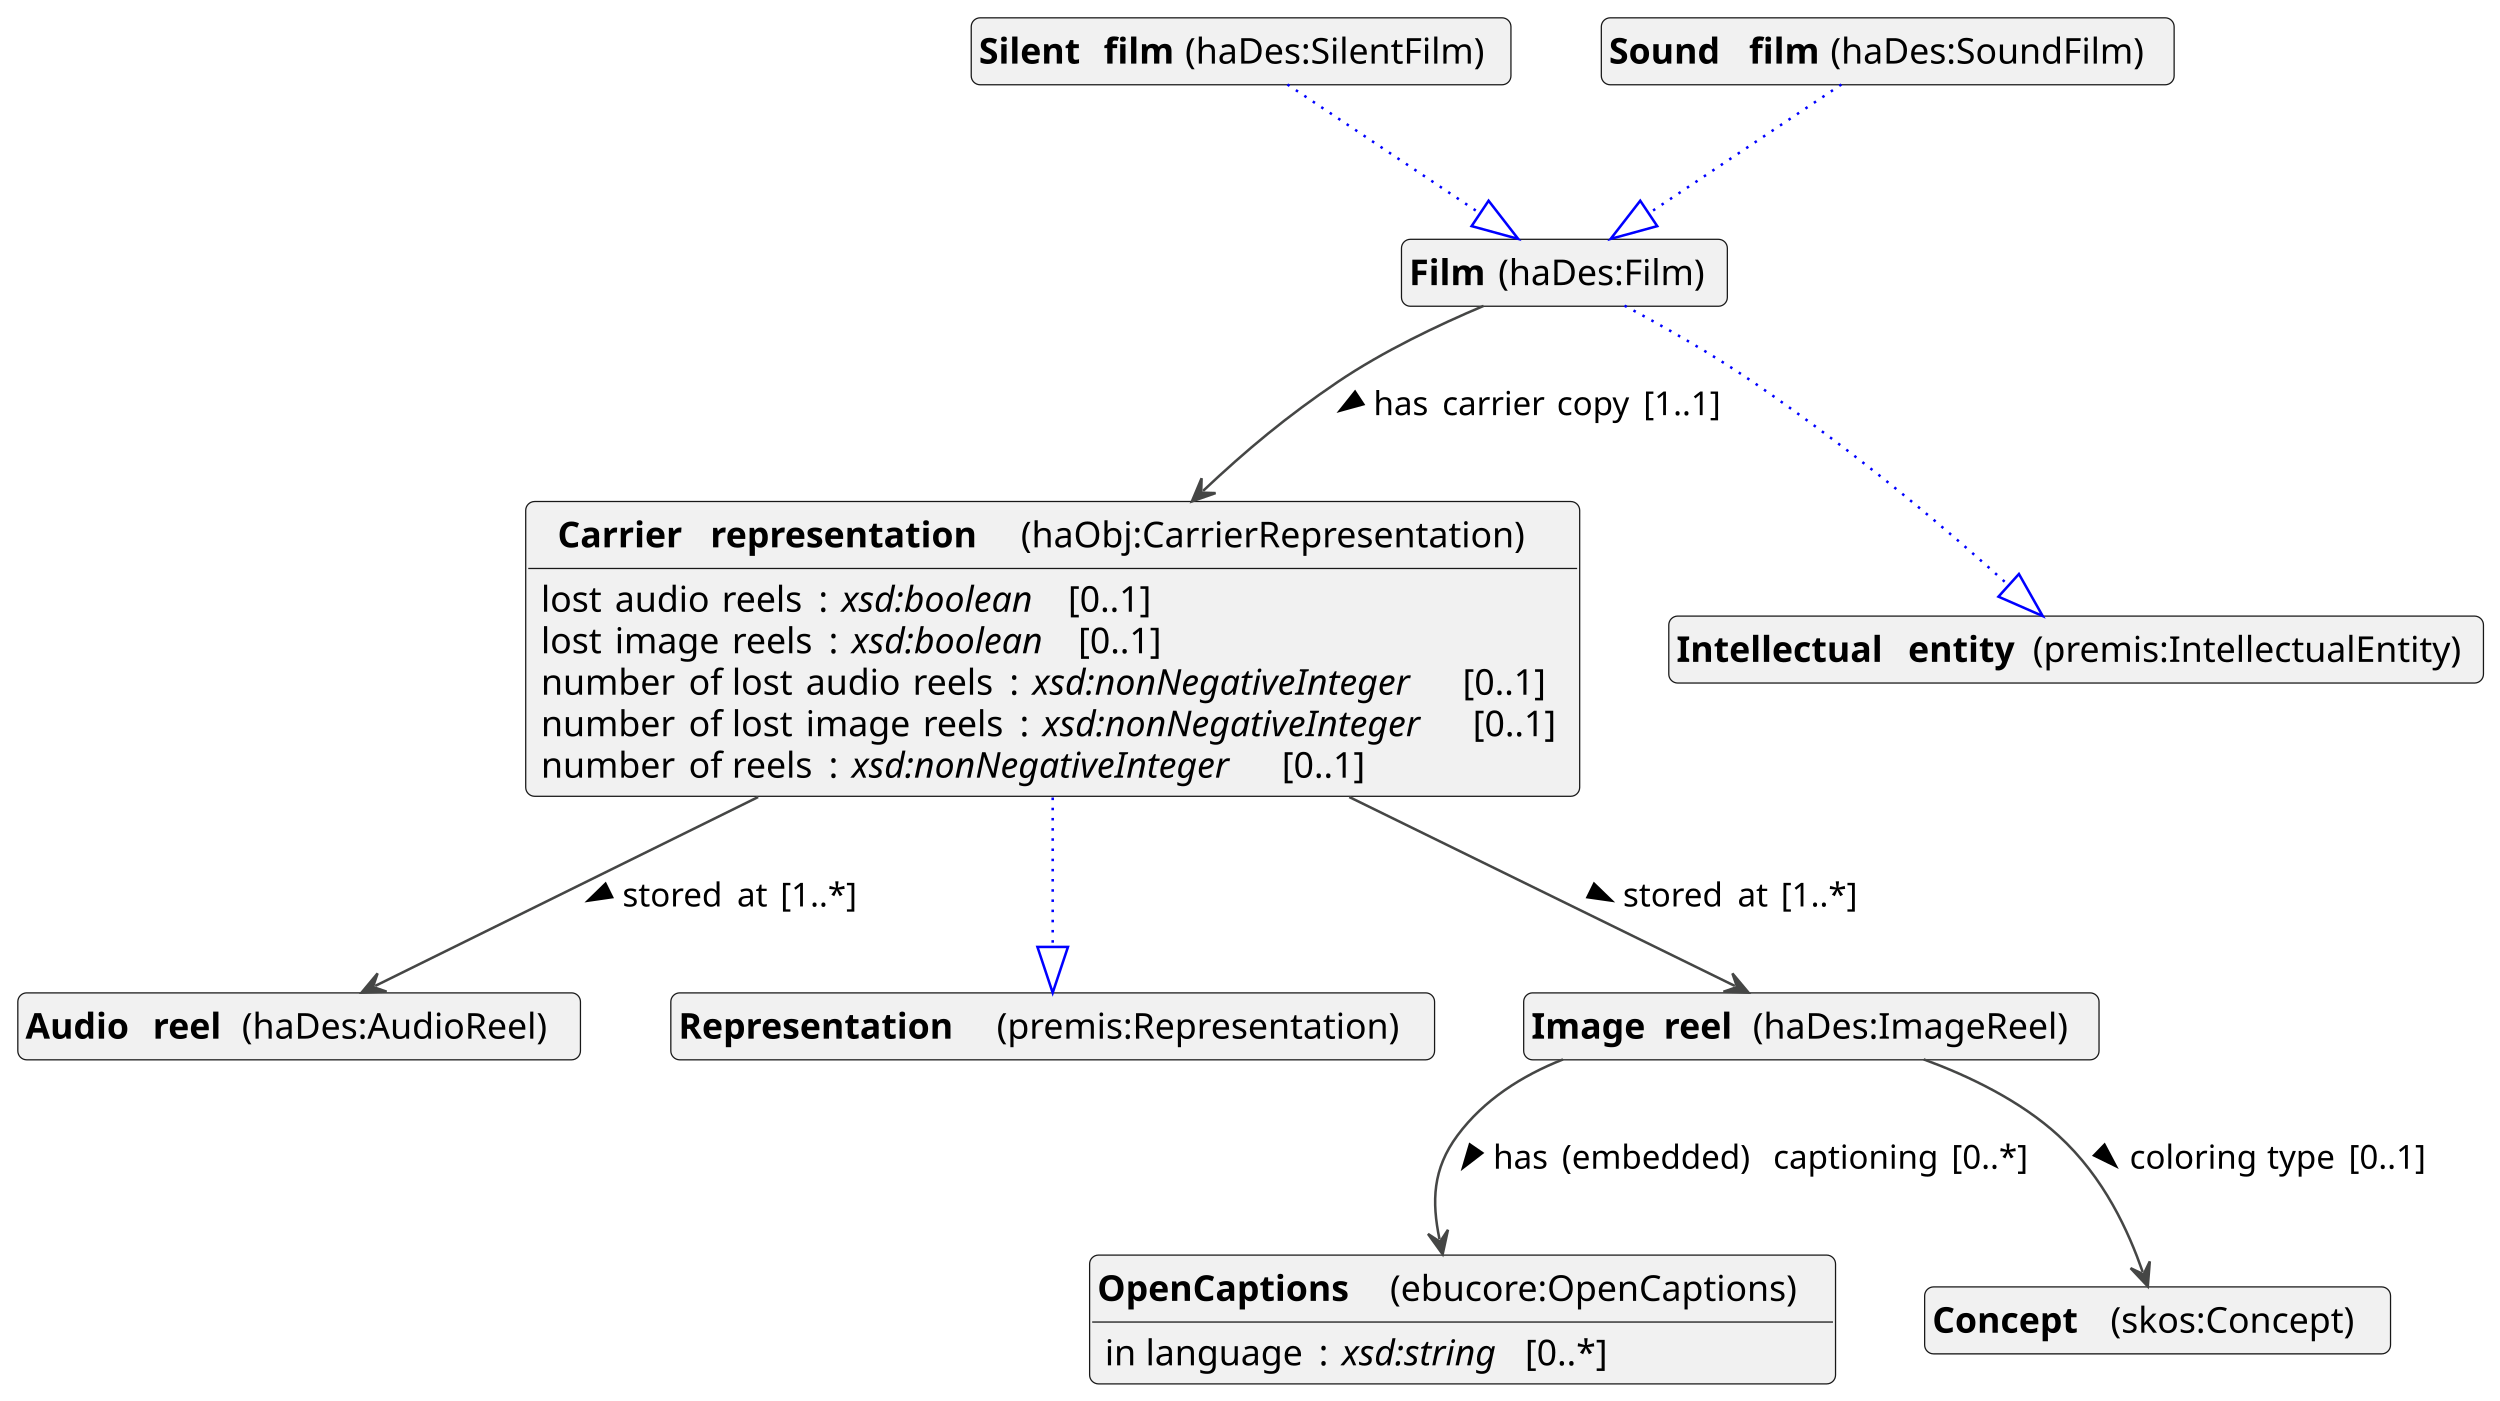
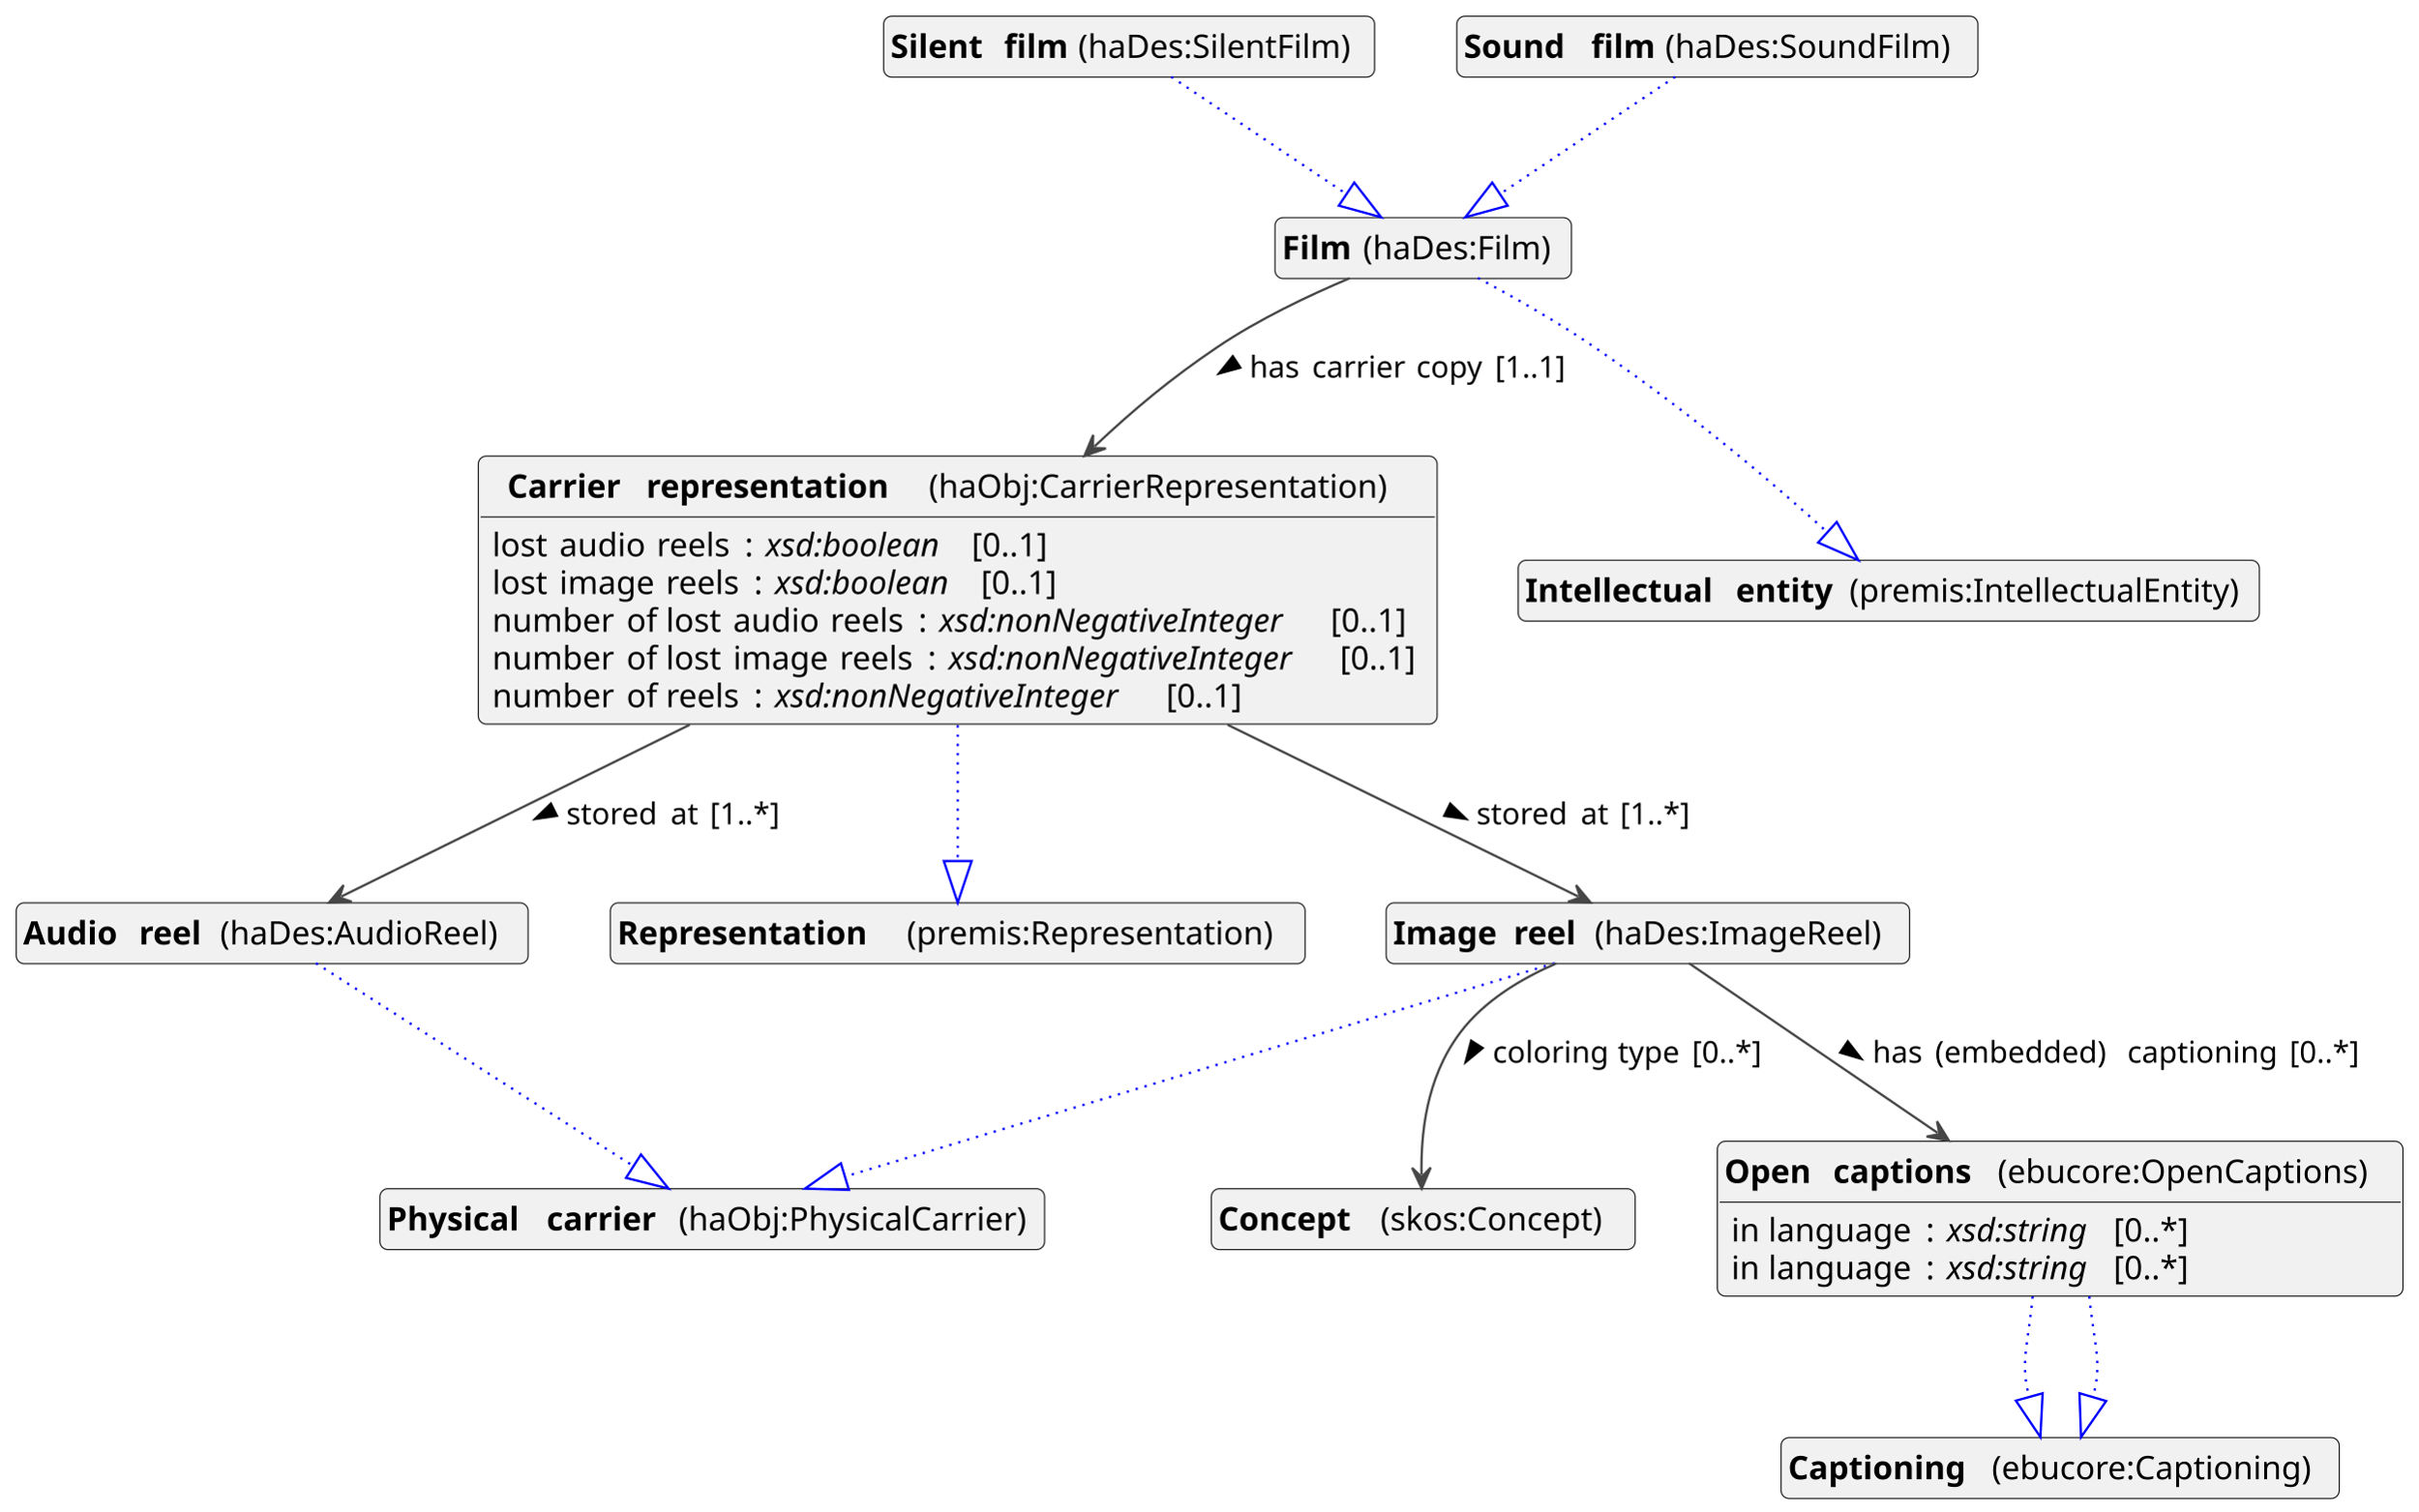
- <svg xmlns="http://www.w3.org/2000/svg" xmlns:xlink="http://www.w3.org/1999/xlink" contentStyleType="text/css" height="550px" preserveAspectRatio="none" style="width:982px;height:550px;background:#FFFFFF;" version="1.1" viewBox="0 0 982 550" width="982px" zoomAndPan="magnify">
+ <svg xmlns="http://www.w3.org/2000/svg" xmlns:xlink="http://www.w3.org/1999/xlink" contentStyleType="text/css" height="653px" preserveAspectRatio="none" style="width:1044px;height:653px;background:#FFFFFF;" version="1.1" viewBox="0 0 1044 653" width="1044px" zoomAndPan="magnify">
  <defs />
  <g>
-     <a href="#ebucore%3AOpenCaptions" target="_top" title="#ebucore%3AOpenCaptions" xlink:actuate="onRequest" xlink:href="#ebucore%3AOpenCaptions" xlink:show="new" xlink:title="#ebucore%3AOpenCaptions" xlink:type="simple">
-       <g id="elem_ebucore_OpenCaptions">
-         <rect codeLine="15" fill="#F1F1F1" height="50.594" id="ebucore_OpenCaptions" rx="3.5" ry="3.5" style="stroke:#181818;stroke-width:0.5;" width="293" x="428" y="493" />
-         <text fill="#000000" font-family="sans-serif" font-size="14" font-weight="bold" lengthAdjust="spacing" textLength="111" x="431" y="510.995">OpenCaptions</text>
-         <text fill="#000000" font-family="sans-serif" font-size="14" lengthAdjust="spacing" textLength="4" x="542" y="510.995"> </text>
-         <text fill="#000000" font-family="sans-serif" font-size="14" lengthAdjust="spacing" textLength="172" x="546" y="510.995">(ebucore:OpenCaptions)</text>
-         <line style="stroke:#181818;stroke-width:0.5;" x1="429" x2="720" y1="519.297" y2="519.297" />
-         <text fill="#000000" font-family="sans-serif" font-size="14" lengthAdjust="spacing" textLength="12" x="434" y="536.292">in</text>
-         <text fill="#000000" font-family="sans-serif" font-size="14" lengthAdjust="spacing" textLength="4" x="446" y="536.292"> </text>
-         <text fill="#000000" font-family="sans-serif" font-size="14" lengthAdjust="spacing" textLength="64" x="450" y="536.292">language</text>
-         <text fill="#000000" font-family="sans-serif" font-size="14" lengthAdjust="spacing" textLength="4" x="514" y="536.292"> </text>
-         <text fill="#000000" font-family="sans-serif" font-size="14" lengthAdjust="spacing" textLength="5" x="518" y="536.292">:</text>
-         <text fill="#000000" font-family="sans-serif" font-size="14" lengthAdjust="spacing" textLength="4" x="523" y="536.292"> </text>
-         <text fill="#000000" font-family="sans-serif" font-size="14" font-style="italic" lengthAdjust="spacing" textLength="68" x="527" y="536.292">xsd:string</text>
-         <text fill="#000000" font-family="sans-serif" font-size="14" lengthAdjust="spacing" textLength="4" x="595" y="536.292"> </text>
-         <text fill="#000000" font-family="sans-serif" font-size="14" lengthAdjust="spacing" textLength="34" x="599" y="536.292">[0..*]</text>
-       </g>
-     </a>
    <a href="#haDes%3AAudioReel" target="_top" title="#haDes%3AAudioReel" xlink:actuate="onRequest" xlink:href="#haDes%3AAudioReel" xlink:show="new" xlink:title="#haDes%3AAudioReel" xlink:type="simple">
      <g id="elem_haDes_AudioReel">
-         <rect codeLine="16" fill="#F1F1F1" height="26.297" id="haDes_AudioReel" rx="3.5" ry="3.5" style="stroke:#181818;stroke-width:0.5;" width="221" x="7" y="390" />
+         <rect codeLine="15" fill="#F1F1F1" height="26.297" id="haDes_AudioReel" rx="3.5" ry="3.5" style="stroke:#181818;stroke-width:0.5;" width="221" x="7" y="390" />
        <text fill="#000000" font-family="sans-serif" font-size="14" font-weight="bold" lengthAdjust="spacing" textLength="45" x="10" y="407.995">Audio</text>
        <text fill="#000000" font-family="sans-serif" font-size="14" font-weight="bold" lengthAdjust="spacing" textLength="5" x="55" y="407.995"> </text>
        <text fill="#000000" font-family="sans-serif" font-size="14" font-weight="bold" lengthAdjust="spacing" textLength="31" x="60" y="407.995">reel</text>
        <text fill="#000000" font-family="sans-serif" font-size="14" lengthAdjust="spacing" textLength="4" x="91" y="407.995"> </text>
        <text fill="#000000" font-family="sans-serif" font-size="14" lengthAdjust="spacing" textLength="130" x="95" y="407.995">(haDes:AudioReel)</text>
+       </g>
+     </a>
+     <a href="#haObj%3APhysicalCarrier" target="_top" title="#haObj%3APhysicalCarrier" xlink:actuate="onRequest" xlink:href="#haObj%3APhysicalCarrier" xlink:show="new" xlink:title="#haObj%3APhysicalCarrier" xlink:type="simple">
+       <g id="elem_haObj_PhysicalCarrier">
+         <rect codeLine="23" fill="#F1F1F1" height="26.297" id="haObj_PhysicalCarrier" rx="3.5" ry="3.5" style="stroke:#181818;stroke-width:0.5;" width="287" x="164" y="513.5" />
+         <text fill="#000000" font-family="sans-serif" font-size="14" font-weight="bold" lengthAdjust="spacing" textLength="64" x="167" y="531.495">Physical</text>
+         <text fill="#000000" font-family="sans-serif" font-size="14" font-weight="bold" lengthAdjust="spacing" textLength="5" x="231" y="531.495"> </text>
+         <text fill="#000000" font-family="sans-serif" font-size="14" font-weight="bold" lengthAdjust="spacing" textLength="53" x="236" y="531.495">carrier</text>
+         <text fill="#000000" font-family="sans-serif" font-size="14" lengthAdjust="spacing" textLength="4" x="289" y="531.495"> </text>
+         <text fill="#000000" font-family="sans-serif" font-size="14" lengthAdjust="spacing" textLength="155" x="293" y="531.495">(haObj:PhysicalCarrier)</text>
      </g>
    </a>
    <a href="../../audiovisual/en#haObj%3ACarrierRepresentation" target="_top" title="../../audiovisual/en#haObj%3ACarrierRepresentation" xlink:actuate="onRequest" xlink:href="../../audiovisual/en#haObj%3ACarrierRepresentation" xlink:show="new" xlink:title="../../audiovisual/en#haObj%3ACarrierRepresentation" xlink:type="simple">
      <g id="elem_haObj_CarrierRepresentation">
        <rect codeLine="17" fill="#F1F1F1" height="115.781" id="haObj_CarrierRepresentation" rx="3.5" ry="3.5" style="stroke:#181818;stroke-width:0.5;" width="414" x="206.5" y="197" />
        <text fill="#000000" font-family="sans-serif" font-size="14" font-weight="bold" lengthAdjust="spacing" textLength="55" x="219" y="214.995">Carrier</text>
        <text fill="#000000" font-family="sans-serif" font-size="14" font-weight="bold" lengthAdjust="spacing" textLength="5" x="274" y="214.995"> </text>
        <text fill="#000000" font-family="sans-serif" font-size="14" font-weight="bold" lengthAdjust="spacing" textLength="118" x="279" y="214.995">representation</text>
        <text fill="#000000" font-family="sans-serif" font-size="14" lengthAdjust="spacing" textLength="4" x="397" y="214.995"> </text>
        <text fill="#000000" font-family="sans-serif" font-size="14" lengthAdjust="spacing" textLength="207" x="401" y="214.995">(haObj:CarrierRepresentation)</text>
        <line style="stroke:#181818;stroke-width:0.5;" x1="207.5" x2="619.5" y1="223.297" y2="223.297" />
        <text fill="#000000" font-family="sans-serif" font-size="14" lengthAdjust="spacing" textLength="25" x="212.5" y="240.292">lost</text>
        <text fill="#000000" font-family="sans-serif" font-size="14" lengthAdjust="spacing" textLength="4" x="237.5" y="240.292"> </text>
        <text fill="#000000" font-family="sans-serif" font-size="14" lengthAdjust="spacing" textLength="38" x="241.5" y="240.292">audio</text>
        <text fill="#000000" font-family="sans-serif" font-size="14" lengthAdjust="spacing" textLength="4" x="279.5" y="240.292"> </text>
        <text fill="#000000" font-family="sans-serif" font-size="14" lengthAdjust="spacing" textLength="34" x="283.5" y="240.292">reels</text>
        <text fill="#000000" font-family="sans-serif" font-size="14" lengthAdjust="spacing" textLength="4" x="317.5" y="240.292"> </text>
        <text fill="#000000" font-family="sans-serif" font-size="14" lengthAdjust="spacing" textLength="5" x="321.5" y="240.292">:</text>
        <text fill="#000000" font-family="sans-serif" font-size="14" lengthAdjust="spacing" textLength="4" x="326.5" y="240.292"> </text>
        <text fill="#000000" font-family="sans-serif" font-size="14" font-style="italic" lengthAdjust="spacing" textLength="85" x="330.5" y="240.292">xsd:boolean</text>
        <text fill="#000000" font-family="sans-serif" font-size="14" lengthAdjust="spacing" textLength="4" x="415.5" y="240.292"> </text>
        <text fill="#000000" font-family="sans-serif" font-size="14" lengthAdjust="spacing" textLength="36" x="419.5" y="240.292">[0..1]</text>
        <text fill="#000000" font-family="sans-serif" font-size="14" lengthAdjust="spacing" textLength="25" x="212.5" y="256.589">lost</text>
        <text fill="#000000" font-family="sans-serif" font-size="14" lengthAdjust="spacing" textLength="4" x="237.5" y="256.589"> </text>
        <text fill="#000000" font-family="sans-serif" font-size="14" lengthAdjust="spacing" textLength="42" x="241.5" y="256.589">image</text>
        <text fill="#000000" font-family="sans-serif" font-size="14" lengthAdjust="spacing" textLength="4" x="283.5" y="256.589"> </text>
        <text fill="#000000" font-family="sans-serif" font-size="14" lengthAdjust="spacing" textLength="34" x="287.5" y="256.589">reels</text>
        <text fill="#000000" font-family="sans-serif" font-size="14" lengthAdjust="spacing" textLength="4" x="321.5" y="256.589"> </text>
        <text fill="#000000" font-family="sans-serif" font-size="14" lengthAdjust="spacing" textLength="5" x="325.5" y="256.589">:</text>
        <text fill="#000000" font-family="sans-serif" font-size="14" lengthAdjust="spacing" textLength="4" x="330.5" y="256.589"> </text>
        <text fill="#000000" font-family="sans-serif" font-size="14" font-style="italic" lengthAdjust="spacing" textLength="85" x="334.5" y="256.589">xsd:boolean</text>
        <text fill="#000000" font-family="sans-serif" font-size="14" lengthAdjust="spacing" textLength="4" x="419.5" y="256.589"> </text>
        <text fill="#000000" font-family="sans-serif" font-size="14" lengthAdjust="spacing" textLength="36" x="423.5" y="256.589">[0..1]</text>
        <text fill="#000000" font-family="sans-serif" font-size="14" lengthAdjust="spacing" textLength="54" x="212.5" y="272.886">number</text>
        <text fill="#000000" font-family="sans-serif" font-size="14" lengthAdjust="spacing" textLength="4" x="266.5" y="272.886"> </text>
        <text fill="#000000" font-family="sans-serif" font-size="14" lengthAdjust="spacing" textLength="13" x="270.5" y="272.886">of</text>
        <text fill="#000000" font-family="sans-serif" font-size="14" lengthAdjust="spacing" textLength="4" x="283.5" y="272.886"> </text>
        <text fill="#000000" font-family="sans-serif" font-size="14" lengthAdjust="spacing" textLength="25" x="287.5" y="272.886">lost</text>
        <text fill="#000000" font-family="sans-serif" font-size="14" lengthAdjust="spacing" textLength="4" x="312.5" y="272.886"> </text>
        <text fill="#000000" font-family="sans-serif" font-size="14" lengthAdjust="spacing" textLength="38" x="316.5" y="272.886">audio</text>
        <text fill="#000000" font-family="sans-serif" font-size="14" lengthAdjust="spacing" textLength="4" x="354.5" y="272.886"> </text>
        <text fill="#000000" font-family="sans-serif" font-size="14" lengthAdjust="spacing" textLength="34" x="358.5" y="272.886">reels</text>
        <text fill="#000000" font-family="sans-serif" font-size="14" lengthAdjust="spacing" textLength="4" x="392.5" y="272.886"> </text>
        <text fill="#000000" font-family="sans-serif" font-size="14" lengthAdjust="spacing" textLength="5" x="396.5" y="272.886">:</text>
        <text fill="#000000" font-family="sans-serif" font-size="14" lengthAdjust="spacing" textLength="4" x="401.5" y="272.886"> </text>
        <text fill="#000000" font-family="sans-serif" font-size="14" font-style="italic" lengthAdjust="spacing" textLength="165" x="405.5" y="272.886">xsd:nonNegativeInteger</text>
        <text fill="#000000" font-family="sans-serif" font-size="14" lengthAdjust="spacing" textLength="4" x="570.5" y="272.886"> </text>
        <text fill="#000000" font-family="sans-serif" font-size="14" lengthAdjust="spacing" textLength="36" x="574.5" y="272.886">[0..1]</text>
        <text fill="#000000" font-family="sans-serif" font-size="14" lengthAdjust="spacing" textLength="54" x="212.5" y="289.183">number</text>
        <text fill="#000000" font-family="sans-serif" font-size="14" lengthAdjust="spacing" textLength="4" x="266.5" y="289.183"> </text>
        <text fill="#000000" font-family="sans-serif" font-size="14" lengthAdjust="spacing" textLength="13" x="270.5" y="289.183">of</text>
        <text fill="#000000" font-family="sans-serif" font-size="14" lengthAdjust="spacing" textLength="4" x="283.5" y="289.183"> </text>
        <text fill="#000000" font-family="sans-serif" font-size="14" lengthAdjust="spacing" textLength="25" x="287.5" y="289.183">lost</text>
        <text fill="#000000" font-family="sans-serif" font-size="14" lengthAdjust="spacing" textLength="4" x="312.5" y="289.183"> </text>
        <text fill="#000000" font-family="sans-serif" font-size="14" lengthAdjust="spacing" textLength="42" x="316.5" y="289.183">image</text>
        <text fill="#000000" font-family="sans-serif" font-size="14" lengthAdjust="spacing" textLength="4" x="358.5" y="289.183"> </text>
        <text fill="#000000" font-family="sans-serif" font-size="14" lengthAdjust="spacing" textLength="34" x="362.5" y="289.183">reels</text>
        <text fill="#000000" font-family="sans-serif" font-size="14" lengthAdjust="spacing" textLength="4" x="396.5" y="289.183"> </text>
        <text fill="#000000" font-family="sans-serif" font-size="14" lengthAdjust="spacing" textLength="5" x="400.5" y="289.183">:</text>
        <text fill="#000000" font-family="sans-serif" font-size="14" lengthAdjust="spacing" textLength="4" x="405.5" y="289.183"> </text>
        <text fill="#000000" font-family="sans-serif" font-size="14" font-style="italic" lengthAdjust="spacing" textLength="165" x="409.5" y="289.183">xsd:nonNegativeInteger</text>
        <text fill="#000000" font-family="sans-serif" font-size="14" lengthAdjust="spacing" textLength="4" x="574.5" y="289.183"> </text>
        <text fill="#000000" font-family="sans-serif" font-size="14" lengthAdjust="spacing" textLength="36" x="578.5" y="289.183">[0..1]</text>
        <text fill="#000000" font-family="sans-serif" font-size="14" lengthAdjust="spacing" textLength="54" x="212.5" y="305.479">number</text>
        <text fill="#000000" font-family="sans-serif" font-size="14" lengthAdjust="spacing" textLength="4" x="266.5" y="305.479"> </text>
        <text fill="#000000" font-family="sans-serif" font-size="14" lengthAdjust="spacing" textLength="13" x="270.5" y="305.479">of</text>
        <text fill="#000000" font-family="sans-serif" font-size="14" lengthAdjust="spacing" textLength="4" x="283.5" y="305.479"> </text>
        <text fill="#000000" font-family="sans-serif" font-size="14" lengthAdjust="spacing" textLength="34" x="287.5" y="305.479">reels</text>
        <text fill="#000000" font-family="sans-serif" font-size="14" lengthAdjust="spacing" textLength="4" x="321.5" y="305.479"> </text>
        <text fill="#000000" font-family="sans-serif" font-size="14" lengthAdjust="spacing" textLength="5" x="325.5" y="305.479">:</text>
        <text fill="#000000" font-family="sans-serif" font-size="14" lengthAdjust="spacing" textLength="4" x="330.5" y="305.479"> </text>
        <text fill="#000000" font-family="sans-serif" font-size="14" font-style="italic" lengthAdjust="spacing" textLength="165" x="334.5" y="305.479">xsd:nonNegativeInteger</text>
        <text fill="#000000" font-family="sans-serif" font-size="14" lengthAdjust="spacing" textLength="4" x="499.5" y="305.479"> </text>
        <text fill="#000000" font-family="sans-serif" font-size="14" lengthAdjust="spacing" textLength="36" x="503.5" y="305.479">[0..1]</text>
      </g>
    </a>
    <a href="#premis%3ARepresentation" target="_top" title="#premis%3ARepresentation" xlink:actuate="onRequest" xlink:href="#premis%3ARepresentation" xlink:show="new" xlink:title="#premis%3ARepresentation" xlink:type="simple">
      <g id="elem_premis_Representation">
        <rect codeLine="18" fill="#F1F1F1" height="26.297" id="premis_Representation" rx="3.5" ry="3.5" style="stroke:#181818;stroke-width:0.5;" width="300" x="263.5" y="390" />
        <text fill="#000000" font-family="sans-serif" font-size="14" font-weight="bold" lengthAdjust="spacing" textLength="121" x="266.5" y="407.995">Representation</text>
        <text fill="#000000" font-family="sans-serif" font-size="14" lengthAdjust="spacing" textLength="4" x="387.5" y="407.995"> </text>
        <text fill="#000000" font-family="sans-serif" font-size="14" lengthAdjust="spacing" textLength="169" x="391.5" y="407.995">(premis:Representation)</text>
      </g>
    </a>
    <a href="../../terms/en#skos%3AConcept" target="_top" title="../../terms/en#skos%3AConcept" xlink:actuate="onRequest" xlink:href="../../terms/en#skos%3AConcept" xlink:show="new" xlink:title="../../terms/en#skos%3AConcept" xlink:type="simple">
      <g id="elem_skos_Concept">
-         <rect codeLine="19" fill="#F1F1F1" height="26.297" id="skos_Concept" rx="3.5" ry="3.5" style="stroke:#181818;stroke-width:0.5;" width="183" x="756" y="505.5" />
-         <text fill="#000000" font-family="sans-serif" font-size="14" font-weight="bold" lengthAdjust="spacing" textLength="66" x="759" y="523.495">Concept</text>
-         <text fill="#000000" font-family="sans-serif" font-size="14" lengthAdjust="spacing" textLength="4" x="825" y="523.495"> </text>
-         <text fill="#000000" font-family="sans-serif" font-size="14" lengthAdjust="spacing" textLength="107" x="829" y="523.495">(skos:Concept)</text>
+         <rect codeLine="19" fill="#F1F1F1" height="26.297" id="skos_Concept" rx="3.5" ry="3.5" style="stroke:#181818;stroke-width:0.5;" width="183" x="523" y="513.5" />
+         <text fill="#000000" font-family="sans-serif" font-size="14" font-weight="bold" lengthAdjust="spacing" textLength="66" x="526" y="531.495">Concept</text>
+         <text fill="#000000" font-family="sans-serif" font-size="14" lengthAdjust="spacing" textLength="4" x="592" y="531.495"> </text>
+         <text fill="#000000" font-family="sans-serif" font-size="14" lengthAdjust="spacing" textLength="107" x="596" y="531.495">(skos:Concept)</text>
      </g>
    </a>
    <a href="#haDes%3AFilm" target="_top" title="#haDes%3AFilm" xlink:actuate="onRequest" xlink:href="#haDes%3AFilm" xlink:show="new" xlink:title="#haDes%3AFilm" xlink:type="simple">
      <g id="elem_haDes_Film">
-         <rect codeLine="26" fill="#F1F1F1" height="26.297" id="haDes_Film" rx="3.5" ry="3.5" style="stroke:#181818;stroke-width:0.5;" width="128" x="550.5" y="94" />
+         <rect codeLine="31" fill="#F1F1F1" height="26.297" id="haDes_Film" rx="3.5" ry="3.5" style="stroke:#181818;stroke-width:0.5;" width="128" x="550.5" y="94" />
        <text fill="#000000" font-family="sans-serif" font-size="14" font-weight="bold" lengthAdjust="spacing" textLength="31" x="553.5" y="111.995">Film</text>
        <text fill="#000000" font-family="sans-serif" font-size="14" lengthAdjust="spacing" textLength="4" x="584.5" y="111.995"> </text>
        <text fill="#000000" font-family="sans-serif" font-size="14" lengthAdjust="spacing" textLength="87" x="588.5" y="111.995">(haDes:Film)</text>
      </g>
    </a>
    <a href="#premis%3AIntellectualEntity" target="_top" title="#premis%3AIntellectualEntity" xlink:actuate="onRequest" xlink:href="#premis%3AIntellectualEntity" xlink:show="new" xlink:title="#premis%3AIntellectualEntity" xlink:type="simple">
      <g id="elem_premis_IntellectualEntity">
        <rect codeLine="21" fill="#F1F1F1" height="26.297" id="premis_IntellectualEntity" rx="3.5" ry="3.5" style="stroke:#181818;stroke-width:0.5;" width="320" x="655.5" y="242" />
        <text fill="#000000" font-family="sans-serif" font-size="14" font-weight="bold" lengthAdjust="spacing" textLength="86" x="658.5" y="259.995">Intellectual</text>
        <text fill="#000000" font-family="sans-serif" font-size="14" font-weight="bold" lengthAdjust="spacing" textLength="5" x="744.5" y="259.995"> </text>
        <text fill="#000000" font-family="sans-serif" font-size="14" font-weight="bold" lengthAdjust="spacing" textLength="45" x="749.5" y="259.995">entity</text>
        <text fill="#000000" font-family="sans-serif" font-size="14" lengthAdjust="spacing" textLength="4" x="794.5" y="259.995"> </text>
        <text fill="#000000" font-family="sans-serif" font-size="14" lengthAdjust="spacing" textLength="174" x="798.5" y="259.995">(premis:IntellectualEntity)</text>
      </g>
    </a>
    <a href="#haDes%3AImageReel" target="_top" title="#haDes%3AImageReel" xlink:actuate="onRequest" xlink:href="#haDes%3AImageReel" xlink:show="new" xlink:title="#haDes%3AImageReel" xlink:type="simple">
      <g id="elem_haDes_ImageReel">
        <rect codeLine="22" fill="#F1F1F1" height="26.297" id="haDes_ImageReel" rx="3.5" ry="3.5" style="stroke:#181818;stroke-width:0.5;" width="226" x="598.5" y="390" />
        <text fill="#000000" font-family="sans-serif" font-size="14" font-weight="bold" lengthAdjust="spacing" textLength="47" x="601.5" y="407.995">Image</text>
        <text fill="#000000" font-family="sans-serif" font-size="14" font-weight="bold" lengthAdjust="spacing" textLength="5" x="648.5" y="407.995"> </text>
        <text fill="#000000" font-family="sans-serif" font-size="14" font-weight="bold" lengthAdjust="spacing" textLength="31" x="653.5" y="407.995">reel</text>
        <text fill="#000000" font-family="sans-serif" font-size="14" lengthAdjust="spacing" textLength="4" x="684.5" y="407.995"> </text>
        <text fill="#000000" font-family="sans-serif" font-size="14" lengthAdjust="spacing" textLength="133" x="688.5" y="407.995">(haDes:ImageReel)</text>
      </g>
    </a>
+     <a href="#ebucore%3AOpenCaptions" target="_top" title="#ebucore%3AOpenCaptions" xlink:actuate="onRequest" xlink:href="#ebucore%3AOpenCaptions" xlink:show="new" xlink:title="#ebucore%3AOpenCaptions" xlink:type="simple">
+       <g id="elem_ebucore_OpenCaptions">
+         <rect codeLine="26" fill="#F1F1F1" height="66.891" id="ebucore_OpenCaptions" rx="3.5" ry="3.5" style="stroke:#181818;stroke-width:0.5;" width="296" x="741.5" y="493" />
+         <text fill="#000000" font-family="sans-serif" font-size="14" font-weight="bold" lengthAdjust="spacing" textLength="42" x="744.5" y="510.995">Open</text>
+         <text fill="#000000" font-family="sans-serif" font-size="14" font-weight="bold" lengthAdjust="spacing" textLength="5" x="786.5" y="510.995"> </text>
+         <text fill="#000000" font-family="sans-serif" font-size="14" font-weight="bold" lengthAdjust="spacing" textLength="67" x="791.5" y="510.995">captions</text>
+         <text fill="#000000" font-family="sans-serif" font-size="14" lengthAdjust="spacing" textLength="4" x="858.5" y="510.995"> </text>
+         <text fill="#000000" font-family="sans-serif" font-size="14" lengthAdjust="spacing" textLength="172" x="862.5" y="510.995">(ebucore:OpenCaptions)</text>
+         <line style="stroke:#181818;stroke-width:0.5;" x1="742.5" x2="1036.5" y1="519.297" y2="519.297" />
+         <text fill="#000000" font-family="sans-serif" font-size="14" lengthAdjust="spacing" textLength="12" x="747.5" y="536.292">in</text>
+         <text fill="#000000" font-family="sans-serif" font-size="14" lengthAdjust="spacing" textLength="4" x="759.5" y="536.292"> </text>
+         <text fill="#000000" font-family="sans-serif" font-size="14" lengthAdjust="spacing" textLength="64" x="763.5" y="536.292">language</text>
+         <text fill="#000000" font-family="sans-serif" font-size="14" lengthAdjust="spacing" textLength="4" x="827.5" y="536.292"> </text>
+         <text fill="#000000" font-family="sans-serif" font-size="14" lengthAdjust="spacing" textLength="5" x="831.5" y="536.292">:</text>
+         <text fill="#000000" font-family="sans-serif" font-size="14" lengthAdjust="spacing" textLength="4" x="836.5" y="536.292"> </text>
+         <text fill="#000000" font-family="sans-serif" font-size="14" font-style="italic" lengthAdjust="spacing" textLength="68" x="840.5" y="536.292">xsd:string</text>
+         <text fill="#000000" font-family="sans-serif" font-size="14" lengthAdjust="spacing" textLength="4" x="908.5" y="536.292"> </text>
+         <text fill="#000000" font-family="sans-serif" font-size="14" lengthAdjust="spacing" textLength="34" x="912.5" y="536.292">[0..*]</text>
+         <text fill="#000000" font-family="sans-serif" font-size="14" lengthAdjust="spacing" textLength="12" x="747.5" y="552.589">in</text>
+         <text fill="#000000" font-family="sans-serif" font-size="14" lengthAdjust="spacing" textLength="4" x="759.5" y="552.589"> </text>
+         <text fill="#000000" font-family="sans-serif" font-size="14" lengthAdjust="spacing" textLength="64" x="763.5" y="552.589">language</text>
+         <text fill="#000000" font-family="sans-serif" font-size="14" lengthAdjust="spacing" textLength="4" x="827.5" y="552.589"> </text>
+         <text fill="#000000" font-family="sans-serif" font-size="14" lengthAdjust="spacing" textLength="5" x="831.5" y="552.589">:</text>
+         <text fill="#000000" font-family="sans-serif" font-size="14" lengthAdjust="spacing" textLength="4" x="836.5" y="552.589"> </text>
+         <text fill="#000000" font-family="sans-serif" font-size="14" font-style="italic" lengthAdjust="spacing" textLength="68" x="840.5" y="552.589">xsd:string</text>
+         <text fill="#000000" font-family="sans-serif" font-size="14" lengthAdjust="spacing" textLength="4" x="908.5" y="552.589"> </text>
+         <text fill="#000000" font-family="sans-serif" font-size="14" lengthAdjust="spacing" textLength="34" x="912.5" y="552.589">[0..*]</text>
+       </g>
+     </a>
+     <a href="#ebucore%3ACaptioning" target="_top" title="#ebucore%3ACaptioning" xlink:actuate="onRequest" xlink:href="#ebucore%3ACaptioning" xlink:show="new" xlink:title="#ebucore%3ACaptioning" xlink:type="simple">
+       <g id="elem_ebucore_Captioning">
+         <rect codeLine="27" fill="#F1F1F1" height="26.297" id="ebucore_Captioning" rx="3.5" ry="3.5" style="stroke:#181818;stroke-width:0.5;" width="241" x="769" y="621" />
+         <text fill="#000000" font-family="sans-serif" font-size="14" font-weight="bold" lengthAdjust="spacing" textLength="84" x="772" y="638.995">Captioning</text>
+         <text fill="#000000" font-family="sans-serif" font-size="14" lengthAdjust="spacing" textLength="4" x="856" y="638.995"> </text>
+         <text fill="#000000" font-family="sans-serif" font-size="14" lengthAdjust="spacing" textLength="147" x="860" y="638.995">(ebucore:Captioning)</text>
+       </g>
+     </a>
    <a href="#haDes%3ASilentFilm" target="_top" title="#haDes%3ASilentFilm" xlink:actuate="onRequest" xlink:href="#haDes%3ASilentFilm" xlink:show="new" xlink:title="#haDes%3ASilentFilm" xlink:type="simple">
      <g id="elem_haDes_SilentFilm">
-         <rect codeLine="23" fill="#F1F1F1" height="26.297" id="haDes_SilentFilm" rx="3.5" ry="3.5" style="stroke:#181818;stroke-width:0.5;" width="212" x="381.5" y="7" />
+         <rect codeLine="28" fill="#F1F1F1" height="26.297" id="haDes_SilentFilm" rx="3.5" ry="3.5" style="stroke:#181818;stroke-width:0.5;" width="212" x="381.5" y="7" />
        <text fill="#000000" font-family="sans-serif" font-size="14" font-weight="bold" lengthAdjust="spacing" textLength="44" x="384.5" y="24.995">Silent</text>
        <text fill="#000000" font-family="sans-serif" font-size="14" font-weight="bold" lengthAdjust="spacing" textLength="5" x="428.5" y="24.995"> </text>
        <text fill="#000000" font-family="sans-serif" font-size="14" font-weight="bold" lengthAdjust="spacing" textLength="28" x="433.5" y="24.995">film</text>
        <text fill="#000000" font-family="sans-serif" font-size="14" lengthAdjust="spacing" textLength="4" x="461.5" y="24.995"> </text>
        <text fill="#000000" font-family="sans-serif" font-size="14" lengthAdjust="spacing" textLength="125" x="465.5" y="24.995">(haDes:SilentFilm)</text>
      </g>
    </a>
    <a href="#haDes%3ASoundFilm" target="_top" title="#haDes%3ASoundFilm" xlink:actuate="onRequest" xlink:href="#haDes%3ASoundFilm" xlink:show="new" xlink:title="#haDes%3ASoundFilm" xlink:type="simple">
      <g id="elem_haDes_SoundFilm">
-         <rect codeLine="25" fill="#F1F1F1" height="26.297" id="haDes_SoundFilm" rx="3.5" ry="3.5" style="stroke:#181818;stroke-width:0.5;" width="225" x="629" y="7" />
+         <rect codeLine="30" fill="#F1F1F1" height="26.297" id="haDes_SoundFilm" rx="3.5" ry="3.5" style="stroke:#181818;stroke-width:0.5;" width="225" x="629" y="7" />
        <text fill="#000000" font-family="sans-serif" font-size="14" font-weight="bold" lengthAdjust="spacing" textLength="50" x="632" y="24.995">Sound</text>
        <text fill="#000000" font-family="sans-serif" font-size="14" font-weight="bold" lengthAdjust="spacing" textLength="5" x="682" y="24.995"> </text>
        <text fill="#000000" font-family="sans-serif" font-size="14" font-weight="bold" lengthAdjust="spacing" textLength="28" x="687" y="24.995">film</text>
        <text fill="#000000" font-family="sans-serif" font-size="14" lengthAdjust="spacing" textLength="4" x="715" y="24.995"> </text>
        <text fill="#000000" font-family="sans-serif" font-size="14" lengthAdjust="spacing" textLength="132" x="719" y="24.995">(haDes:SoundFilm)</text>
      </g>
    </a>
+     <g id="link_haDes_AudioReel_haObj_PhysicalCarrier">
+       <path codeLine="33" d="M136.41,416.09 C172.83,439.38 237.147,480.501 273.497,503.751 " fill="none" id="haDes_AudioReel-to-haObj_PhysicalCarrier" style="stroke:#0000FF;stroke-width:1.0;stroke-dasharray:1.0,3.0;" />
+       <polygon fill="none" points="288.66,513.45,276.729,498.697,270.264,508.806,288.66,513.45" style="stroke:#0000FF;stroke-width:1.0;" />
+     </g>
    <g id="link_haObj_CarrierRepresentation_premis_Representation">
-       <path codeLine="34" d="M413.5,313.28 C413.5,341.56 413.5,355.15 413.5,371.95 " fill="none" id="haObj_CarrierRepresentation-to-premis_Representation" style="stroke:#0000FF;stroke-width:1.0;stroke-dasharray:1.0,3.0;" />
+       <path codeLine="36" d="M413.5,313.28 C413.5,341.56 413.5,355.15 413.5,371.95 " fill="none" id="haObj_CarrierRepresentation-to-premis_Representation" style="stroke:#0000FF;stroke-width:1.0;stroke-dasharray:1.0,3.0;" />
      <polygon fill="none" points="413.5,389.95,419.5,371.95,407.5,371.95,413.5,389.95" style="stroke:#0000FF;stroke-width:1.0;" />
    </g>
    <g id="link_haObj_CarrierRepresentation_haDes_AudioReel">
-       <path codeLine="41" d="M297.79,313.07 C240.39,341.39 181.561,370.406 147.391,387.256 " fill="none" id="haObj_CarrierRepresentation-to-haDes_AudioReel" style="stroke:#454645;stroke-width:1.0;" />
+       <path codeLine="43" d="M297.79,313.07 C240.39,341.39 181.561,370.406 147.391,387.256 " fill="none" id="haObj_CarrierRepresentation-to-haDes_AudioReel" style="stroke:#454645;stroke-width:1.0;" />
      <polygon fill="#454645" points="142.01,389.91,151.851,389.517,146.494,387.699,148.313,382.342,142.01,389.91" style="stroke:#454645;stroke-width:1.0;" />
      <polygon fill="#000000" points="231.016,353.778,240.428,352.413,237.828,347.141,231.016,353.778" style="stroke:#000000;stroke-width:1.0;" />
      <text fill="#000000" font-family="sans-serif" font-size="13" lengthAdjust="spacing" textLength="41" x="244.5" y="356.067">stored</text>
      <text fill="#000000" font-family="sans-serif" font-size="13" lengthAdjust="spacing" textLength="4" x="285.5" y="356.067"> </text>
      <text fill="#000000" font-family="sans-serif" font-size="13" lengthAdjust="spacing" textLength="13" x="289.5" y="356.067">at</text>
      <text fill="#000000" font-family="sans-serif" font-size="13" lengthAdjust="spacing" textLength="4" x="302.5" y="356.067"> </text>
      <text fill="#000000" font-family="sans-serif" font-size="13" lengthAdjust="spacing" textLength="33" x="306.5" y="356.067">[1..*]</text>
    </g>
    <g id="link_haObj_CarrierRepresentation_haDes_ImageReel">
-       <path codeLine="42" d="M529.99,313.07 C587.78,341.39 647.042,370.42 681.432,387.27 " fill="none" id="haObj_CarrierRepresentation-to-haDes_ImageReel" style="stroke:#454645;stroke-width:1.0;" />
+       <path codeLine="44" d="M529.99,313.07 C587.78,341.39 647.042,370.42 681.432,387.27 " fill="none" id="haObj_CarrierRepresentation-to-haDes_ImageReel" style="stroke:#454645;stroke-width:1.0;" />
      <polygon fill="#454645" points="686.82,389.91,680.498,382.358,682.33,387.71,676.978,389.542,686.82,389.91" style="stroke:#454645;stroke-width:1.0;" />
      <polygon fill="#000000" points="632.99,353.766,626.161,347.147,623.574,352.426,632.99,353.766" style="stroke:#000000;stroke-width:1.0;" />
      <text fill="#000000" font-family="sans-serif" font-size="13" lengthAdjust="spacing" textLength="41" x="637.5" y="356.067">stored</text>
      <text fill="#000000" font-family="sans-serif" font-size="13" lengthAdjust="spacing" textLength="4" x="678.5" y="356.067"> </text>
      <text fill="#000000" font-family="sans-serif" font-size="13" lengthAdjust="spacing" textLength="13" x="682.5" y="356.067">at</text>
      <text fill="#000000" font-family="sans-serif" font-size="13" lengthAdjust="spacing" textLength="4" x="695.5" y="356.067"> </text>
      <text fill="#000000" font-family="sans-serif" font-size="13" lengthAdjust="spacing" textLength="33" x="699.5" y="356.067">[1..*]</text>
    </g>
    <g id="link_haDes_Film_premis_IntellectualEntity">
-       <path codeLine="48" d="M638.11,120.07 C652.96,127.98 672.3,138.89 688.5,150 C732.45,180.14 766.602,209.675 789.012,229.915 " fill="none" id="haDes_Film-to-premis_IntellectualEntity" style="stroke:#0000FF;stroke-width:1.0;stroke-dasharray:1.0,3.0;" />
+       <path codeLine="50" d="M638.11,120.07 C652.96,127.98 672.3,138.89 688.5,150 C732.45,180.14 766.602,209.675 789.012,229.915 " fill="none" id="haDes_Film-to-premis_IntellectualEntity" style="stroke:#0000FF;stroke-width:1.0;stroke-dasharray:1.0,3.0;" />
      <polygon fill="none" points="802.37,241.98,793.033,225.463,784.99,234.368,802.37,241.98" style="stroke:#0000FF;stroke-width:1.0;" />
    </g>
    <g id="link_haDes_Film_haObj_CarrierRepresentation">
-       <path codeLine="50" d="M582.75,120.16 C565.17,127.58 543.33,137.94 525.5,150 C505.5,163.53 489.929,176.468 472.549,192.827 " fill="none" id="haDes_Film-to-haObj_CarrierRepresentation" style="stroke:#454645;stroke-width:1.0;" />
+       <path codeLine="52" d="M582.75,120.16 C565.17,127.58 543.33,137.94 525.5,150 C505.5,163.53 489.929,176.468 472.549,192.827 " fill="none" id="haDes_Film-to-haObj_CarrierRepresentation" style="stroke:#454645;stroke-width:1.0;" />
      <polygon fill="#454645" points="468.18,196.94,477.475,193.684,471.821,193.513,471.992,187.859,468.18,196.94" style="stroke:#454645;stroke-width:1.0;" />
      <polygon fill="#000000" points="526.326,161.319,535.495,158.793,532.259,153.886,526.326,161.319" style="stroke:#000000;stroke-width:1.0;" />
      <text fill="#000000" font-family="sans-serif" font-size="13" lengthAdjust="spacing" textLength="23" x="539.5" y="163.067">has</text>
      <text fill="#000000" font-family="sans-serif" font-size="13" lengthAdjust="spacing" textLength="4" x="562.5" y="163.067"> </text>
      <text fill="#000000" font-family="sans-serif" font-size="13" lengthAdjust="spacing" textLength="41" x="566.5" y="163.067">carrier</text>
      <text fill="#000000" font-family="sans-serif" font-size="13" lengthAdjust="spacing" textLength="4" x="607.5" y="163.067"> </text>
      <text fill="#000000" font-family="sans-serif" font-size="13" lengthAdjust="spacing" textLength="30" x="611.5" y="163.067">copy</text>
      <text fill="#000000" font-family="sans-serif" font-size="13" lengthAdjust="spacing" textLength="4" x="641.5" y="163.067"> </text>
      <text fill="#000000" font-family="sans-serif" font-size="13" lengthAdjust="spacing" textLength="34" x="645.5" y="163.067">[1..1]</text>
    </g>
+     <g id="link_haDes_ImageReel_haObj_PhysicalCarrier">
+       <path codeLine="54" d="M671.29,416.09 C593.85,439.38 442.097,485.016 364.787,508.266 " fill="none" id="haDes_ImageReel-to-haObj_PhysicalCarrier" style="stroke:#0000FF;stroke-width:1.0;stroke-dasharray:1.0,3.0;" />
+       <polygon fill="none" points="347.55,513.45,366.515,514.012,363.059,502.52,347.55,513.45" style="stroke:#0000FF;stroke-width:1.0;" />
+     </g>
    <g id="link_haDes_ImageReel_ebucore_OpenCaptions">
-       <path codeLine="53" d="M613.95,416.14 C597.75,422.55 582.87,432.03 572.5,446 C562.73,459.16 562.35,471.885 565.45,486.815 " fill="none" id="haDes_ImageReel-to-ebucore_OpenCaptions" style="stroke:#454645;stroke-width:1.0;" />
-       <polygon fill="#454645" points="566.67,492.69,568.757,483.065,565.654,487.794,560.924,484.691,566.67,492.69" style="stroke:#454645;stroke-width:1.0;" />
-       <polygon fill="#000000" points="574.671,458.689,582.212,452.894,577.366,449.568,574.671,458.689" style="stroke:#000000;stroke-width:1.0;" />
-       <text fill="#000000" font-family="sans-serif" font-size="13" lengthAdjust="spacing" textLength="23" x="586.5" y="459.067">has</text>
-       <text fill="#000000" font-family="sans-serif" font-size="13" lengthAdjust="spacing" textLength="4" x="609.5" y="459.067"> </text>
-       <text fill="#000000" font-family="sans-serif" font-size="13" lengthAdjust="spacing" textLength="79" x="613.5" y="459.067">(embedded)</text>
-       <text fill="#000000" font-family="sans-serif" font-size="13" lengthAdjust="spacing" textLength="4" x="692.5" y="459.067"> </text>
-       <text fill="#000000" font-family="sans-serif" font-size="13" lengthAdjust="spacing" textLength="66" x="696.5" y="459.067">captioning</text>
-       <text fill="#000000" font-family="sans-serif" font-size="13" lengthAdjust="spacing" textLength="4" x="762.5" y="459.067"> </text>
-       <text fill="#000000" font-family="sans-serif" font-size="13" lengthAdjust="spacing" textLength="33" x="766.5" y="459.067">[0..*]</text>
+       <path codeLine="56" d="M729.22,416.09 C755.16,433.8 799.465,464.037 836.555,489.357 " fill="none" id="haDes_ImageReel-to-ebucore_OpenCaptions" style="stroke:#454645;stroke-width:1.0;" />
+       <polygon fill="#454645" points="841.51,492.74,836.332,484.362,837.38,489.921,831.822,490.969,841.51,492.74" style="stroke:#454645;stroke-width:1.0;" />
+       <polygon fill="#000000" points="803.63,457.385,797.816,449.858,794.502,454.713,803.63,457.385" style="stroke:#000000;stroke-width:1.0;" />
+       <text fill="#000000" font-family="sans-serif" font-size="13" lengthAdjust="spacing" textLength="23" x="808.5" y="459.067">has</text>
+       <text fill="#000000" font-family="sans-serif" font-size="13" lengthAdjust="spacing" textLength="4" x="831.5" y="459.067"> </text>
+       <text fill="#000000" font-family="sans-serif" font-size="13" lengthAdjust="spacing" textLength="79" x="835.5" y="459.067">(embedded)</text>
+       <text fill="#000000" font-family="sans-serif" font-size="13" lengthAdjust="spacing" textLength="4" x="914.5" y="459.067"> </text>
+       <text fill="#000000" font-family="sans-serif" font-size="13" lengthAdjust="spacing" textLength="66" x="918.5" y="459.067">captioning</text>
+       <text fill="#000000" font-family="sans-serif" font-size="13" lengthAdjust="spacing" textLength="4" x="984.5" y="459.067"> </text>
+       <text fill="#000000" font-family="sans-serif" font-size="13" lengthAdjust="spacing" textLength="33" x="988.5" y="459.067">[0..*]</text>
    </g>
    <g id="link_haDes_ImageReel_skos_Concept">
-       <path codeLine="54" d="M755.62,416.12 C773.59,422.72 793.59,432.39 808.5,446 C826.67,462.59 836.173,483.999 841.663,499.639 " fill="none" id="haDes_ImageReel-to-skos_Concept" style="stroke:#454645;stroke-width:1.0;" />
-       <polygon fill="#454645" points="843.65,505.3,844.443,495.483,841.994,500.582,836.895,498.133,843.65,505.3" style="stroke:#454645;stroke-width:1.0;" />
-       <polygon fill="#000000" points="831.088,458.049,826.644,449.64,822.551,453.858,831.088,458.049" style="stroke:#000000;stroke-width:1.0;" />
-       <text fill="#000000" font-family="sans-serif" font-size="13" lengthAdjust="spacing" textLength="50" x="836.5" y="459.067">coloring</text>
-       <text fill="#000000" font-family="sans-serif" font-size="13" lengthAdjust="spacing" textLength="4" x="886.5" y="459.067"> </text>
-       <text fill="#000000" font-family="sans-serif" font-size="13" lengthAdjust="spacing" textLength="28" x="890.5" y="459.067">type</text>
-       <text fill="#000000" font-family="sans-serif" font-size="13" lengthAdjust="spacing" textLength="4" x="918.5" y="459.067"> </text>
-       <text fill="#000000" font-family="sans-serif" font-size="13" lengthAdjust="spacing" textLength="34" x="922.5" y="459.067">[0..1]</text>
+       <path codeLine="57" d="M671.91,416.18 C656.82,422.72 640.79,432.33 630.5,446 C615.42,466.02 613.484,490.631 613.754,507.431 " fill="none" id="haDes_ImageReel-to-skos_Concept" style="stroke:#454645;stroke-width:1.0;" />
+       <polygon fill="#454645" points="613.85,513.43,617.705,504.367,613.77,508.431,609.706,504.495,613.85,513.43" style="stroke:#454645;stroke-width:1.0;" />
+       <polygon fill="#000000" points="632.813,458.783,640.152,452.735,635.196,449.576,632.813,458.783" style="stroke:#000000;stroke-width:1.0;" />
+       <text fill="#000000" font-family="sans-serif" font-size="13" lengthAdjust="spacing" textLength="50" x="644.5" y="459.067">coloring</text>
+       <text fill="#000000" font-family="sans-serif" font-size="13" lengthAdjust="spacing" textLength="4" x="694.5" y="459.067"> </text>
+       <text fill="#000000" font-family="sans-serif" font-size="13" lengthAdjust="spacing" textLength="28" x="698.5" y="459.067">type</text>
+       <text fill="#000000" font-family="sans-serif" font-size="13" lengthAdjust="spacing" textLength="4" x="726.5" y="459.067"> </text>
+       <text fill="#000000" font-family="sans-serif" font-size="13" lengthAdjust="spacing" textLength="33" x="730.5" y="459.067">[0..*]</text>
+     </g>
+     <g id="link_ebucore_OpenCaptions_ebucore_Captioning">
+       <path codeLine="59" d="M877.62,560.01 C875.76,580.6 872.062,588.687 876.162,603.447 " fill="none" id="ebucore_OpenCaptions-to-ebucore_Captioning" style="stroke:#0000FF;stroke-width:1.0;stroke-dasharray:1.0,3.0;" />
+       <polygon fill="none" points="880.98,620.79,881.943,601.841,870.381,605.053,880.98,620.79" style="stroke:#0000FF;stroke-width:1.0;" />
+     </g>
+     <g id="link_ebucore_OpenCaptions_ebucore_Captioning">
+       <path codeLine="64" d="M902.08,560.01 C904.05,580.6 907.938,588.761 903.598,603.521 " fill="none" id="ebucore_OpenCaptions-to-ebucore_Captioning-1" style="stroke:#0000FF;stroke-width:1.0;stroke-dasharray:1.0,3.0;" />
+       <polygon fill="none" points="898.52,620.79,909.354,605.214,897.841,601.828,898.52,620.79" style="stroke:#0000FF;stroke-width:1.0;" />
    </g>
    <g id="link_haDes_SilentFilm_haDes_Film">
-       <path codeLine="56" d="M505.7,33.18 C529.84,49.34 557.248,67.692 581.378,83.832 " fill="none" id="haDes_SilentFilm-to-haDes_Film" style="stroke:#0000FF;stroke-width:1.0;stroke-dasharray:1.0,3.0;" />
+       <path codeLine="69" d="M505.7,33.18 C529.84,49.34 557.248,67.692 581.378,83.832 " fill="none" id="haDes_SilentFilm-to-haDes_Film" style="stroke:#0000FF;stroke-width:1.0;stroke-dasharray:1.0,3.0;" />
      <polygon fill="none" points="596.34,93.84,584.714,78.845,578.043,88.82,596.34,93.84" style="stroke:#0000FF;stroke-width:1.0;" />
    </g>
    <g id="link_haDes_SoundFilm_haDes_Film">
-       <path codeLine="59" d="M723.3,33.18 C699.16,49.34 671.752,67.692 647.622,83.832 " fill="none" id="haDes_SoundFilm-to-haDes_Film" style="stroke:#0000FF;stroke-width:1.0;stroke-dasharray:1.0,3.0;" />
+       <path codeLine="72" d="M723.3,33.18 C699.16,49.34 671.752,67.692 647.622,83.832 " fill="none" id="haDes_SoundFilm-to-haDes_Film" style="stroke:#0000FF;stroke-width:1.0;stroke-dasharray:1.0,3.0;" />
      <polygon fill="none" points="632.66,93.84,650.957,88.82,644.286,78.845,632.66,93.84" style="stroke:#0000FF;stroke-width:1.0;" />
    </g>
  </g>
</svg>
